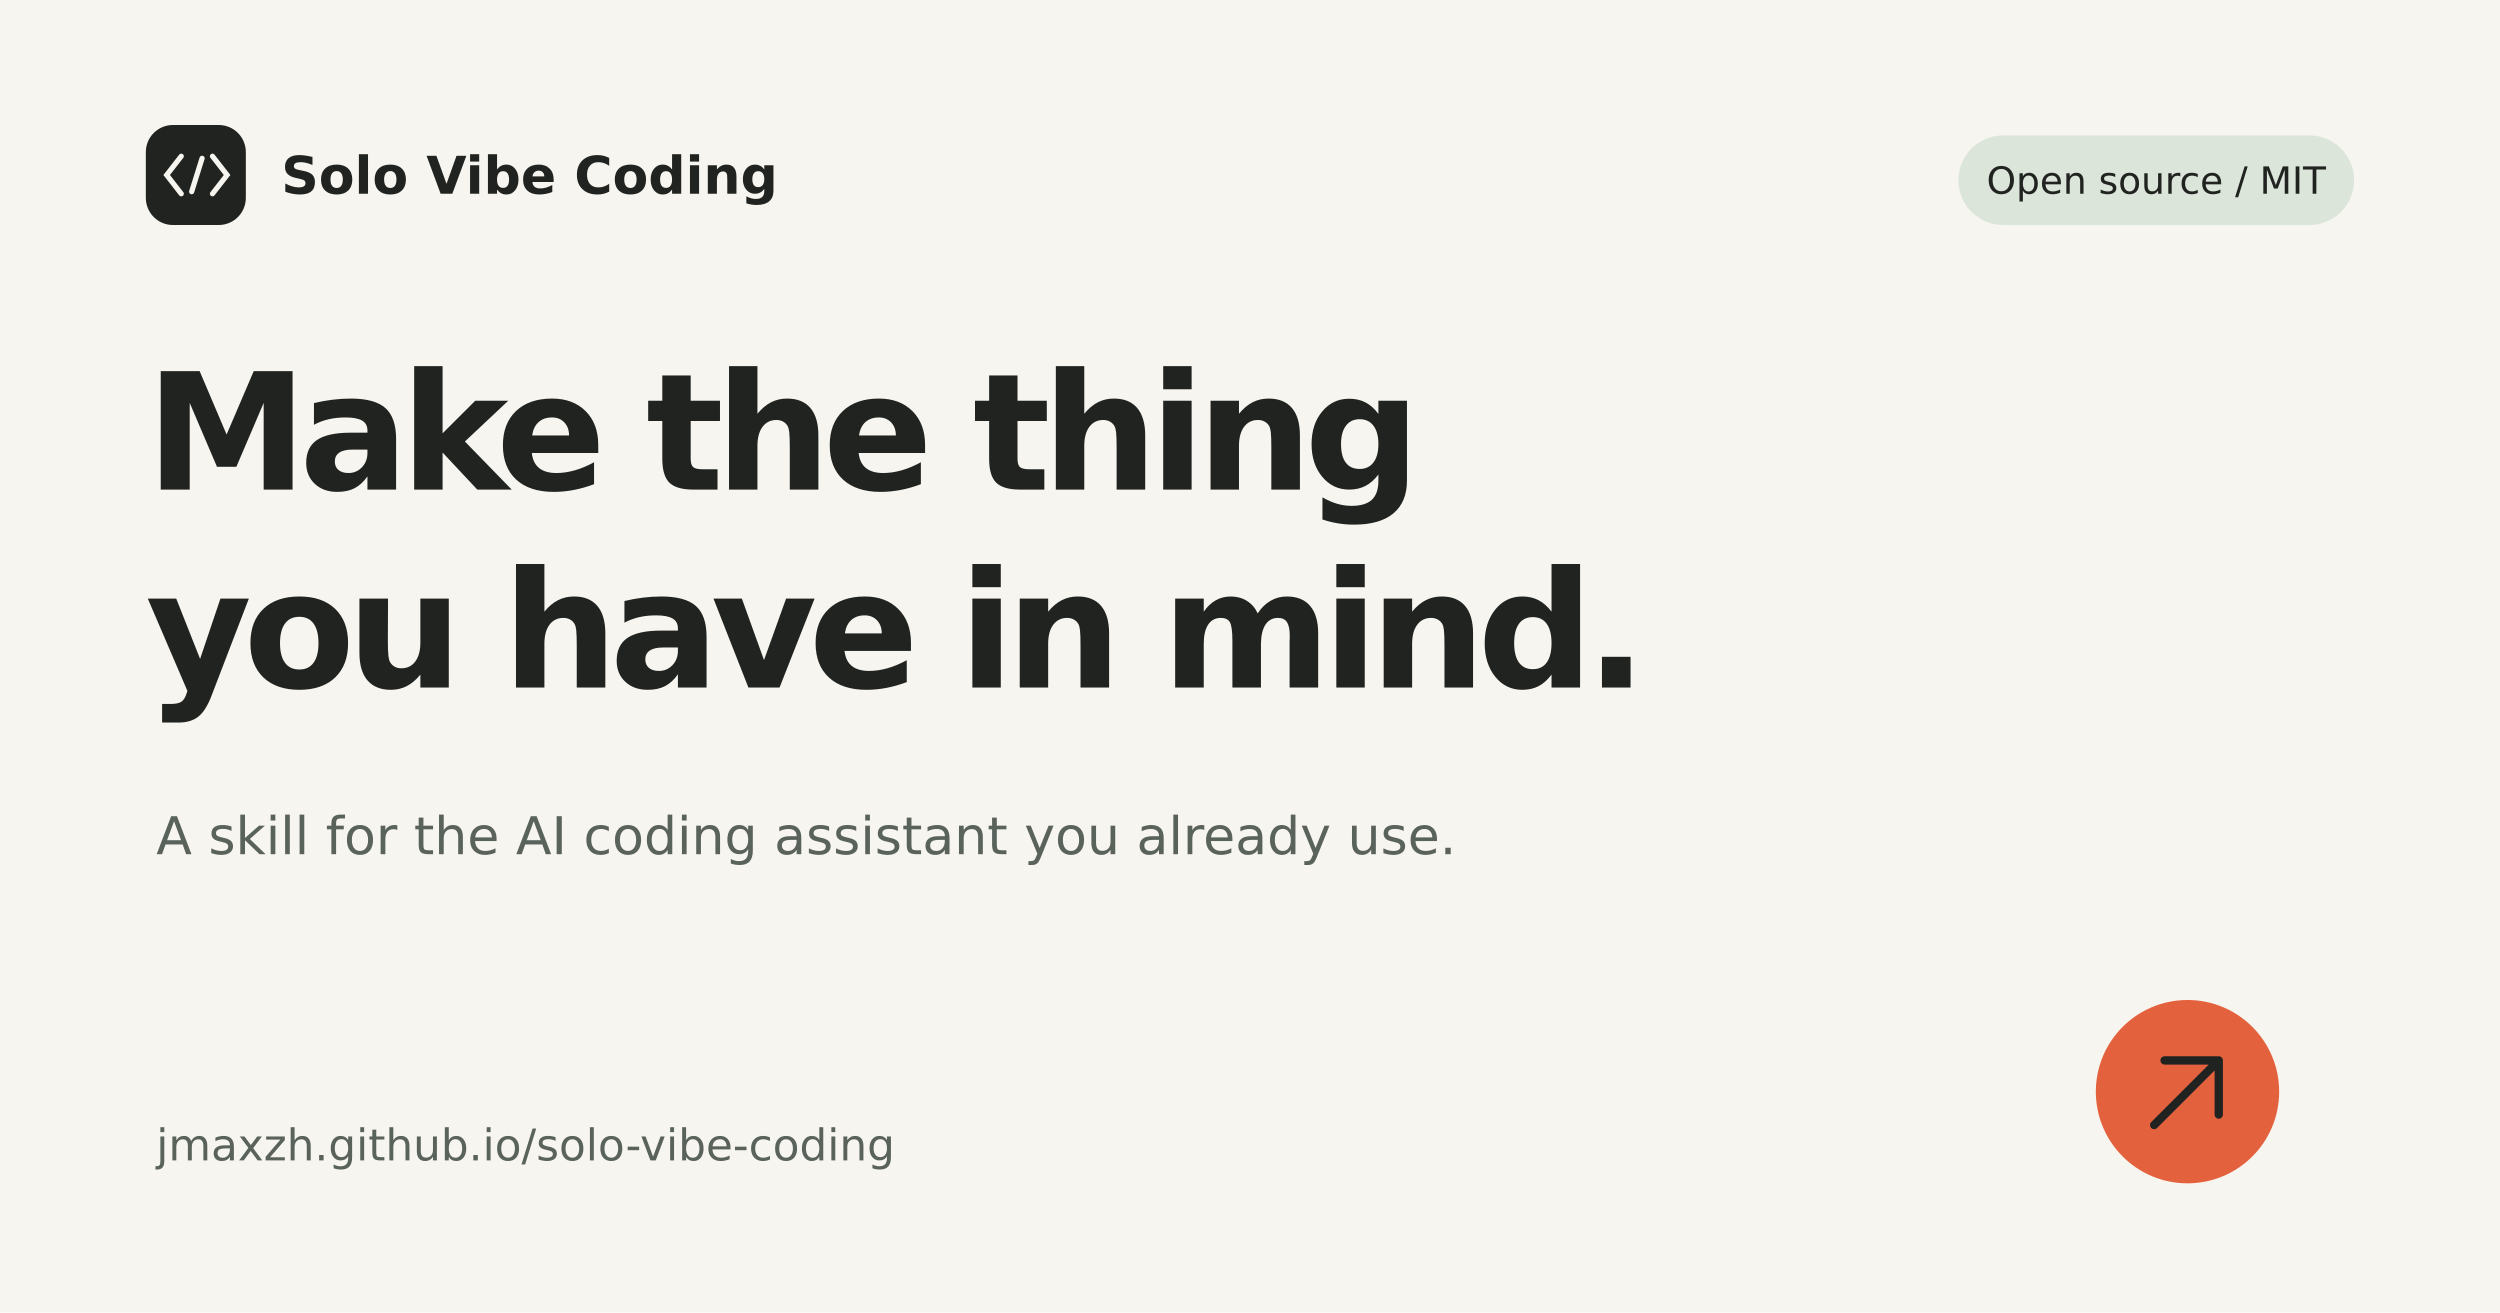
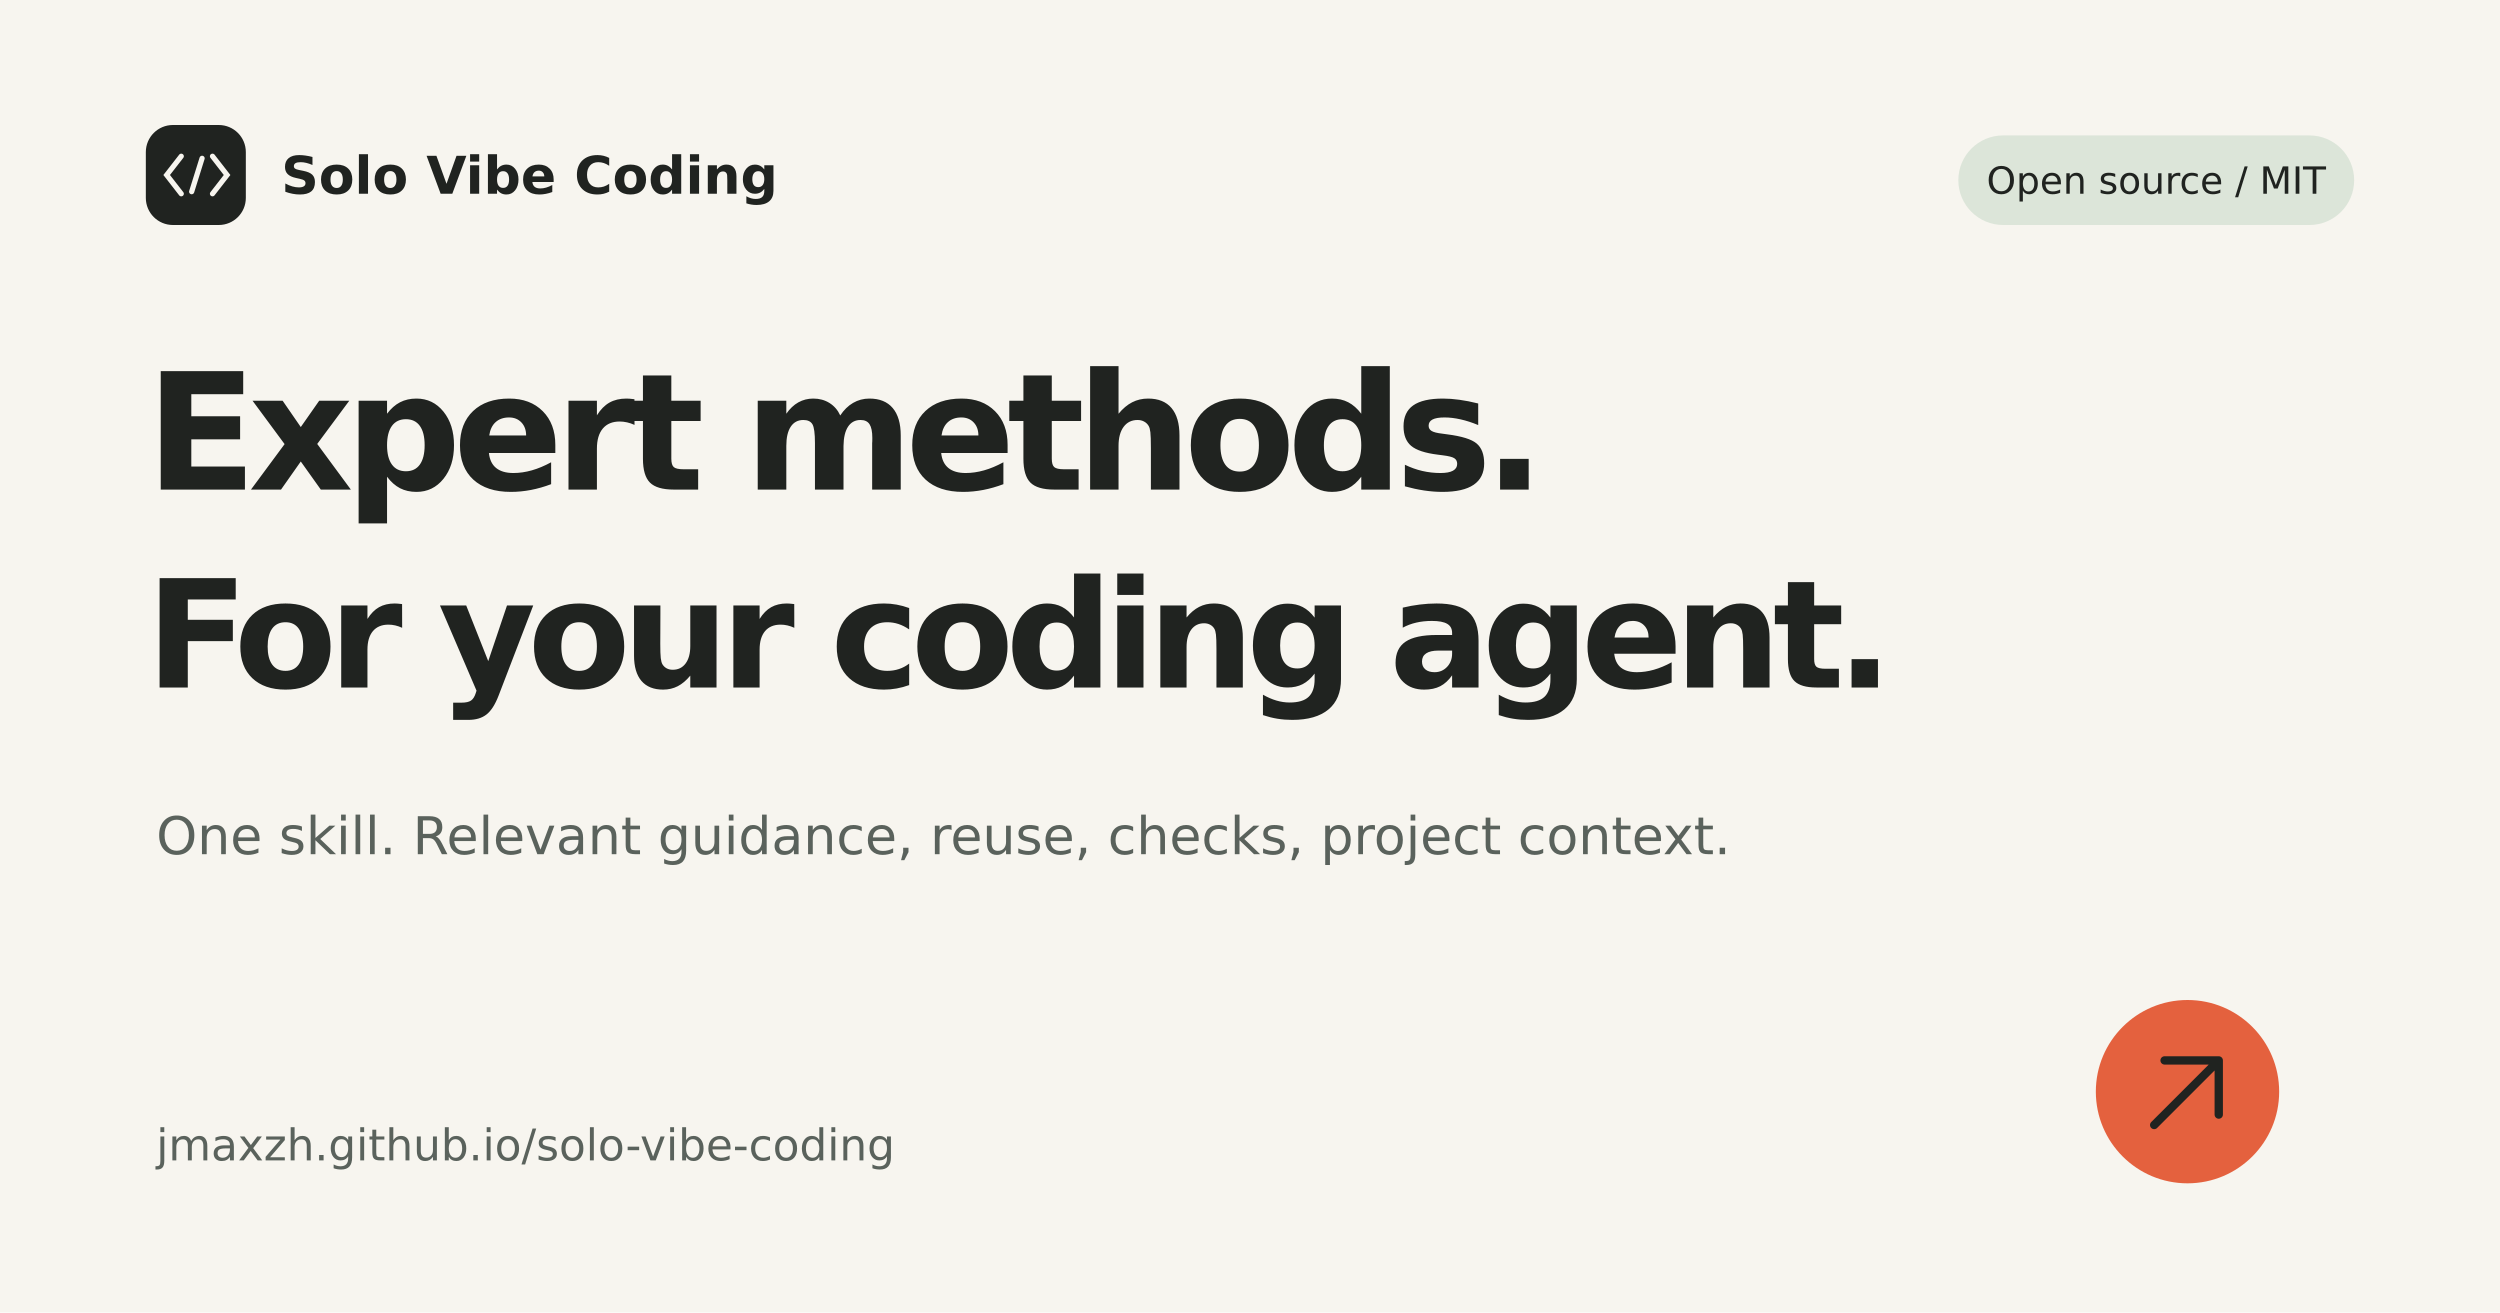
<svg xmlns="http://www.w3.org/2000/svg" width="1200" height="630" viewBox="0 0 1200 630">
  <rect width="1200" height="630" fill="#f7f5ef" />
  <rect x="70" y="60" width="48" height="48" rx="13" fill="#202320" />
  <path d="m87 75-7 9 7 9m15-18 7 9-7 9m-5-17-5 16" fill="none" stroke="#f7f5ef" stroke-width="2.5" stroke-linecap="round" />
  <g font-family="DejaVu Sans, sans-serif" fill="#202320">
    <text x="135" y="93" font-size="25" font-weight="bold">Solo Vibe Coding</text>
-     <text x="70" y="235" font-size="78" font-weight="bold" letter-spacing="-4">Make the thing</text>
-     <text x="70" y="330" font-size="78" font-weight="bold" letter-spacing="-4">you have in mind.</text>
-     <text x="75" y="410" font-size="25" fill="#5a625c">A skill for the AI coding assistant you already use.</text>
+     <text x="70" y="235" font-size="78" font-weight="bold" letter-spacing="-4">Expert methods.</text>
+     <text x="70" y="330" font-size="72" font-weight="bold" letter-spacing="-4">For your coding agent.</text>
+     <text x="75" y="410" font-size="25" fill="#5a625c">One skill. Relevant guidance, reuse, checks, project context.</text>
    <text x="75" y="557" font-size="21" fill="#5a625c">jmaxzh.github.io/solo-vibe-coding</text>
  </g>
  <rect x="940" y="65" width="190" height="43" rx="21.5" fill="#dce5d9" />
  <text x="1035" y="93" text-anchor="middle" font-family="DejaVu Sans, sans-serif" font-size="18" fill="#202320">Open source / MIT</text>
  <circle cx="1050" cy="524" r="44" fill="#e4613e" />
  <path d="m1034 540 31-31m-26 0h26v26" stroke="#202320" fill="none" stroke-width="4" stroke-linecap="round" stroke-linejoin="round" />
</svg>
